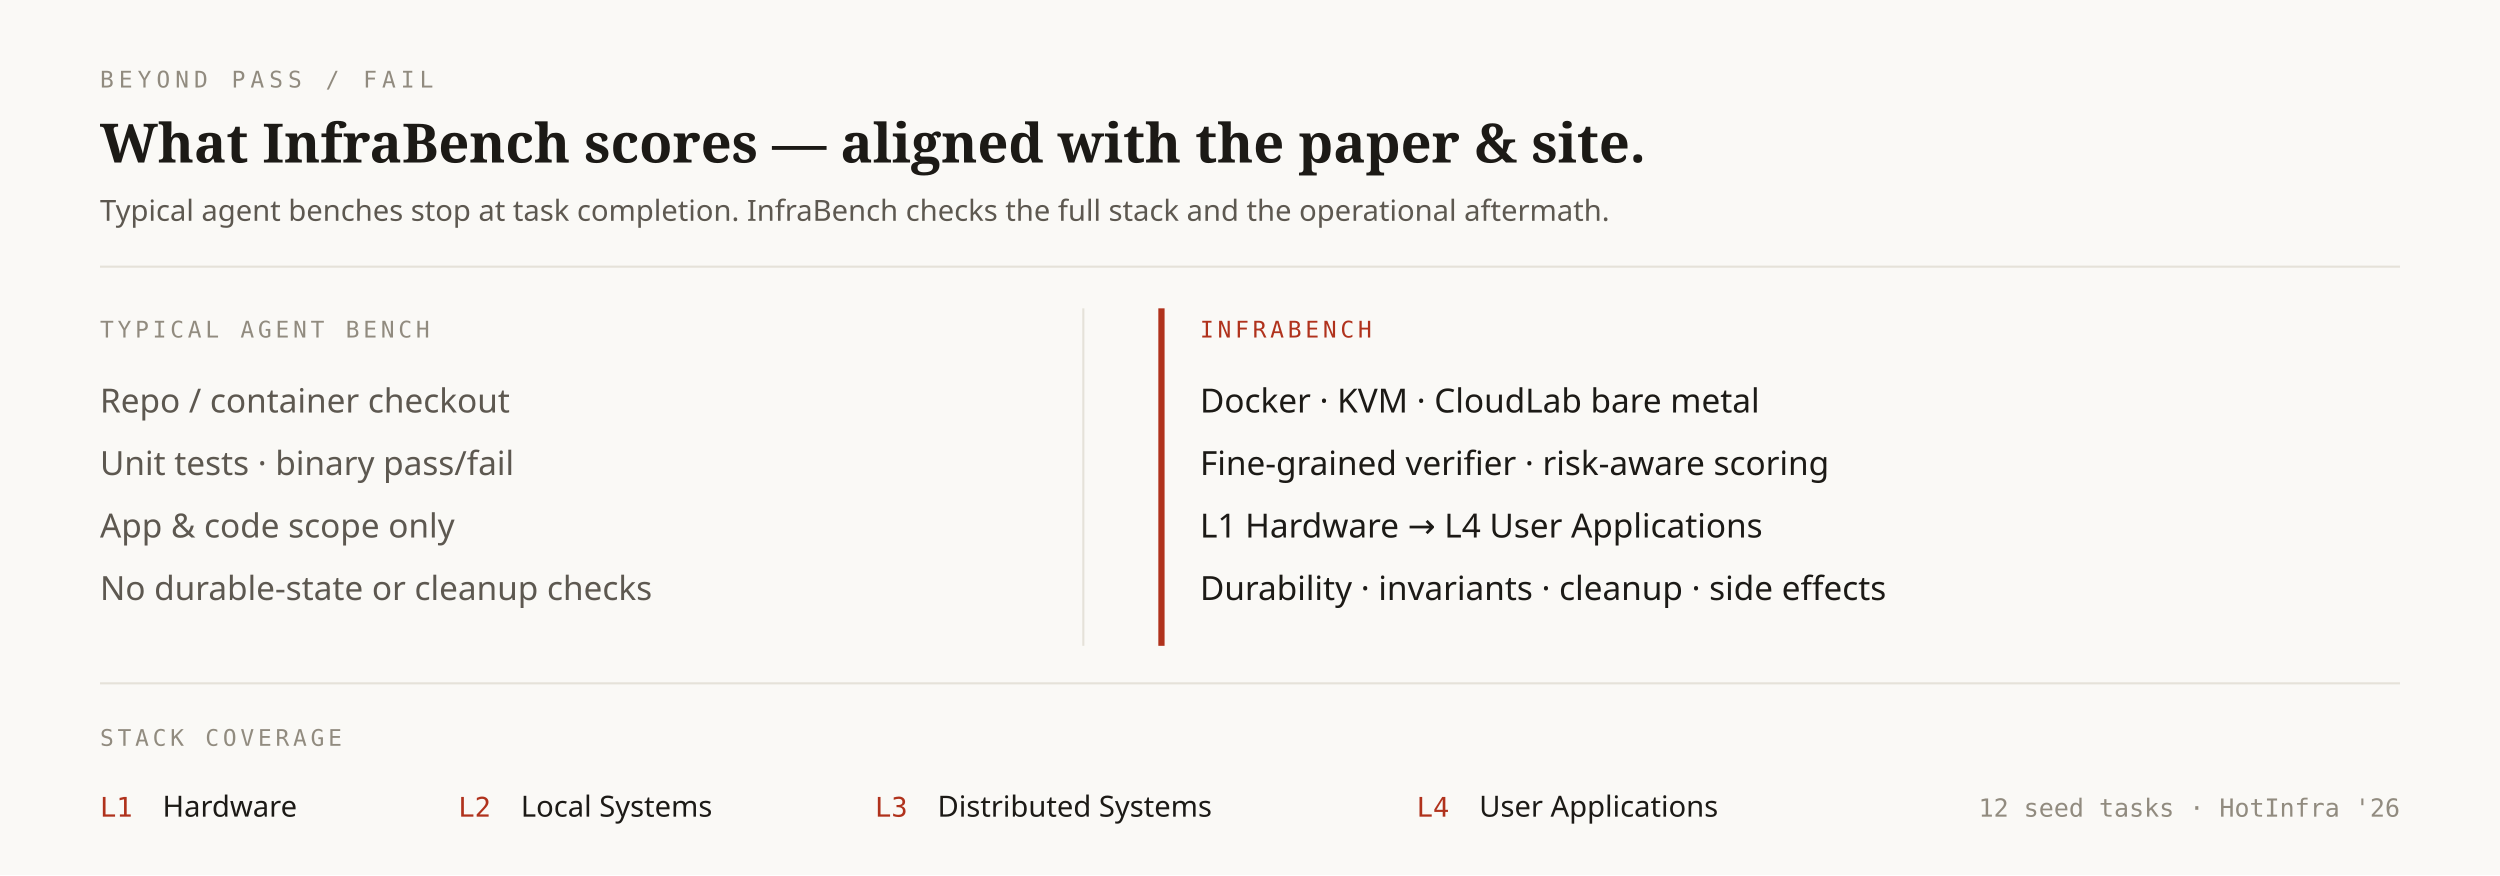
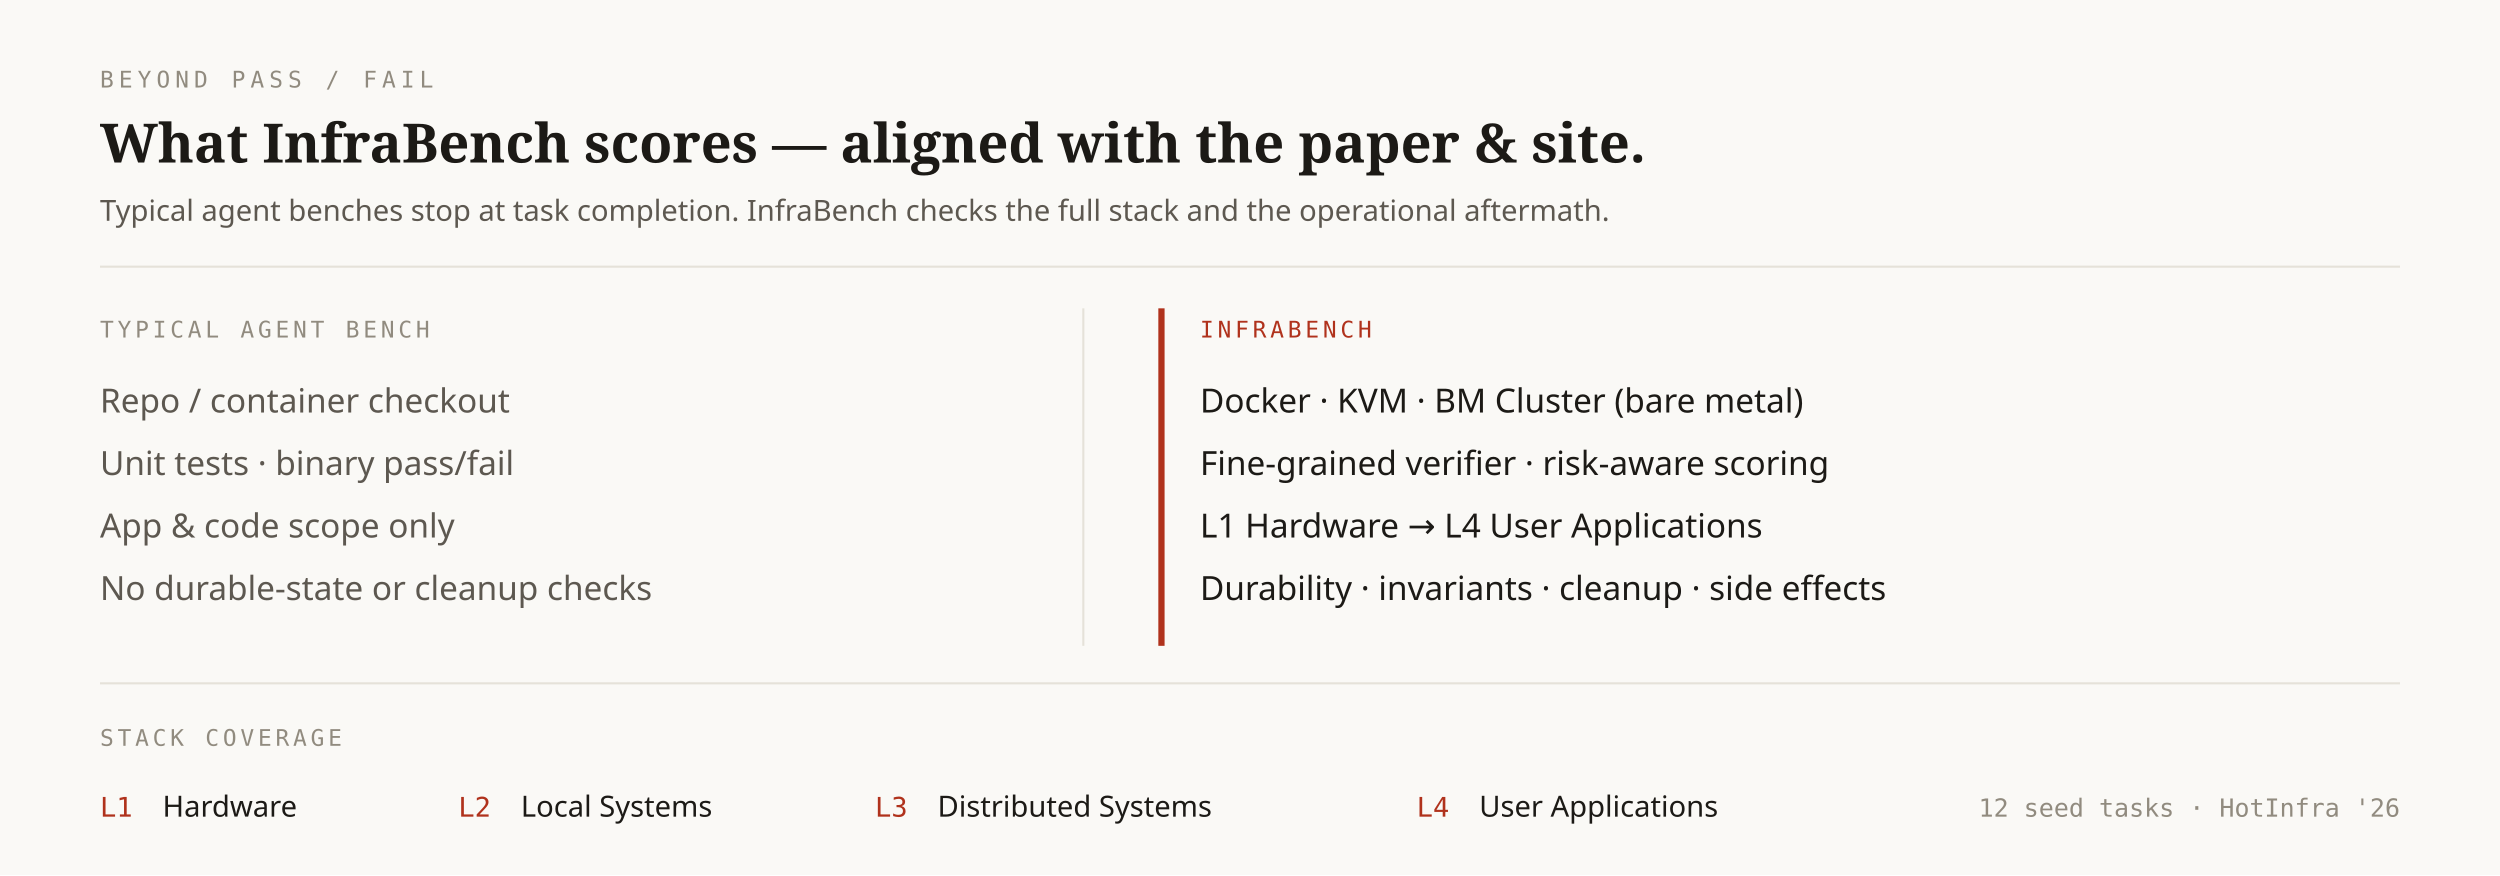
<svg xmlns="http://www.w3.org/2000/svg" width="1200" height="420" viewBox="0 0 1200 420" role="img" aria-label="Beyond pass/fail: InfraBench evaluates layers and lifecycle">
  <rect width="1200" height="420" fill="#FAF9F6" />
  <text x="48" y="42" font-family="IBM Plex Mono, Consolas, monospace" font-size="11" letter-spacing="2.4" fill="#918B7F">BEYOND PASS / FAIL</text>
  <text x="48" y="78" font-family="IBM Plex Serif, Georgia, serif" font-size="26" font-weight="600" fill="#1C1A16">What InfraBench scores — aligned with the paper &amp; site.</text>
  <text x="48" y="106" font-family="IBM Plex Sans, Segoe UI, sans-serif" font-size="14" fill="#5D5850">Typical agent benches stop at task completion. InfraBench checks the full stack and the operational aftermath.</text>
  <line x1="48" y1="128" x2="1152" y2="128" stroke="#E5E2D9" stroke-width="1" />
  <text x="48" y="162" font-family="IBM Plex Mono, Consolas, monospace" font-size="11" letter-spacing="1.8" fill="#918B7F">TYPICAL AGENT BENCH</text>
  <text x="48" y="198" font-family="IBM Plex Sans, Segoe UI, sans-serif" font-size="16" fill="#5D5850">Repo / container checkout</text>
  <text x="48" y="228" font-family="IBM Plex Sans, Segoe UI, sans-serif" font-size="16" fill="#5D5850">Unit tests · binary pass/fail</text>
  <text x="48" y="258" font-family="IBM Plex Sans, Segoe UI, sans-serif" font-size="16" fill="#5D5850">App &amp; code scope only</text>
  <text x="48" y="288" font-family="IBM Plex Sans, Segoe UI, sans-serif" font-size="16" fill="#5D5850">No durable-state or cleanup checks</text>
  <line x1="520" y1="148" x2="520" y2="310" stroke="#E5E2D9" stroke-width="1" />
  <rect x="556" y="148" width="3" height="162" fill="#B0321C" />
  <text x="576" y="162" font-family="IBM Plex Mono, Consolas, monospace" font-size="11" letter-spacing="1.8" fill="#B0321C">INFRABENCH</text>
-   <text x="576" y="198" font-family="IBM Plex Sans, Segoe UI, sans-serif" font-size="16" fill="#1C1A16">Docker · KVM · CloudLab bare metal</text>
+   <text x="576" y="198" font-family="IBM Plex Sans, Segoe UI, sans-serif" font-size="16" fill="#1C1A16">Docker · KVM · BM Cluster (bare metal)</text>
  <text x="576" y="228" font-family="IBM Plex Sans, Segoe UI, sans-serif" font-size="16" fill="#1C1A16">Fine-grained verifier · risk-aware scoring</text>
  <text x="576" y="258" font-family="IBM Plex Sans, Segoe UI, sans-serif" font-size="16" fill="#1C1A16">L1 Hardware → L4 User Applications</text>
  <text x="576" y="288" font-family="IBM Plex Sans, Segoe UI, sans-serif" font-size="16" fill="#1C1A16">Durability · invariants · cleanup · side effects</text>
  <line x1="48" y1="328" x2="1152" y2="328" stroke="#E5E2D9" stroke-width="1" />
  <text x="48" y="358" font-family="IBM Plex Mono, Consolas, monospace" font-size="11" letter-spacing="1.8" fill="#918B7F">STACK COVERAGE</text>
  <text x="48" y="392" font-family="IBM Plex Mono, Consolas, monospace" font-size="13" fill="#B0321C">L1</text>
  <text x="78" y="392" font-family="IBM Plex Sans, Segoe UI, sans-serif" font-size="14" fill="#1C1A16">Hardware</text>
  <text x="220" y="392" font-family="IBM Plex Mono, Consolas, monospace" font-size="13" fill="#B0321C">L2</text>
  <text x="250" y="392" font-family="IBM Plex Sans, Segoe UI, sans-serif" font-size="14" fill="#1C1A16">Local Systems</text>
  <text x="420" y="392" font-family="IBM Plex Mono, Consolas, monospace" font-size="13" fill="#B0321C">L3</text>
  <text x="450" y="392" font-family="IBM Plex Sans, Segoe UI, sans-serif" font-size="14" fill="#1C1A16">Distributed Systems</text>
  <text x="680" y="392" font-family="IBM Plex Mono, Consolas, monospace" font-size="13" fill="#B0321C">L4</text>
  <text x="710" y="392" font-family="IBM Plex Sans, Segoe UI, sans-serif" font-size="14" fill="#1C1A16">User Applications</text>
  <text x="1152" y="392" text-anchor="end" font-family="IBM Plex Mono, Consolas, monospace" font-size="12" fill="#918B7F">12 seed tasks · HotInfra '26</text>
</svg>
